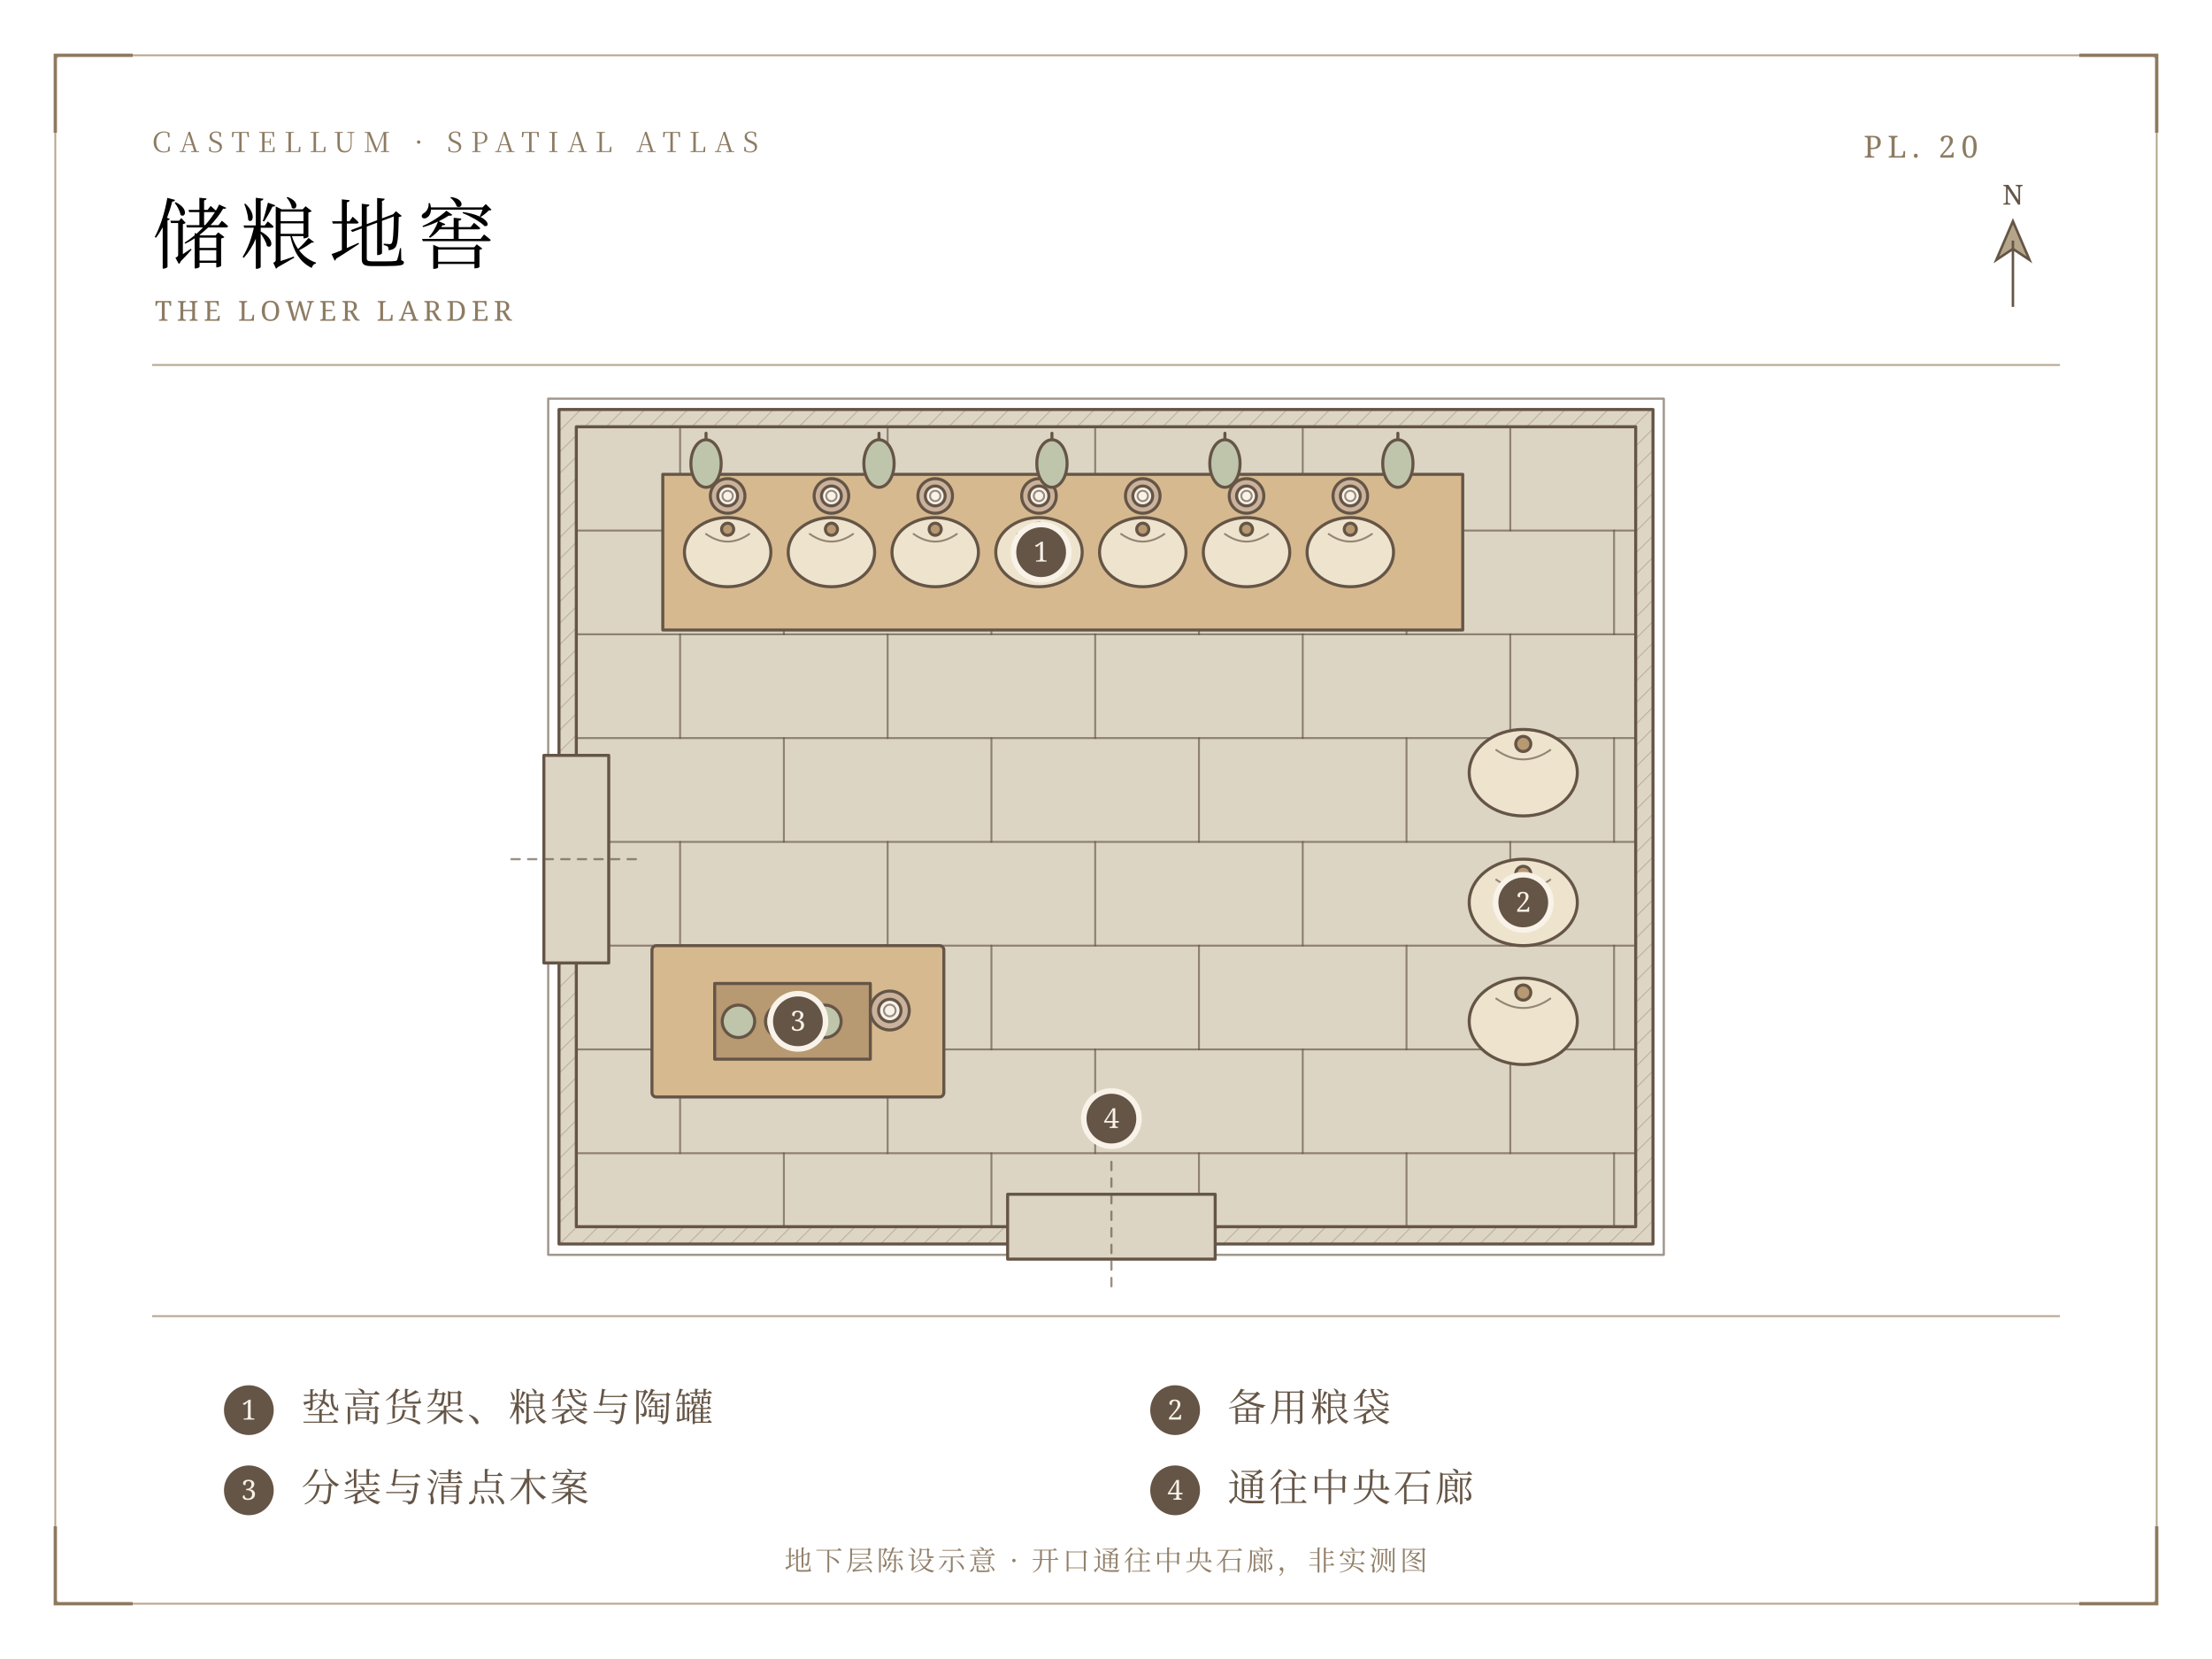
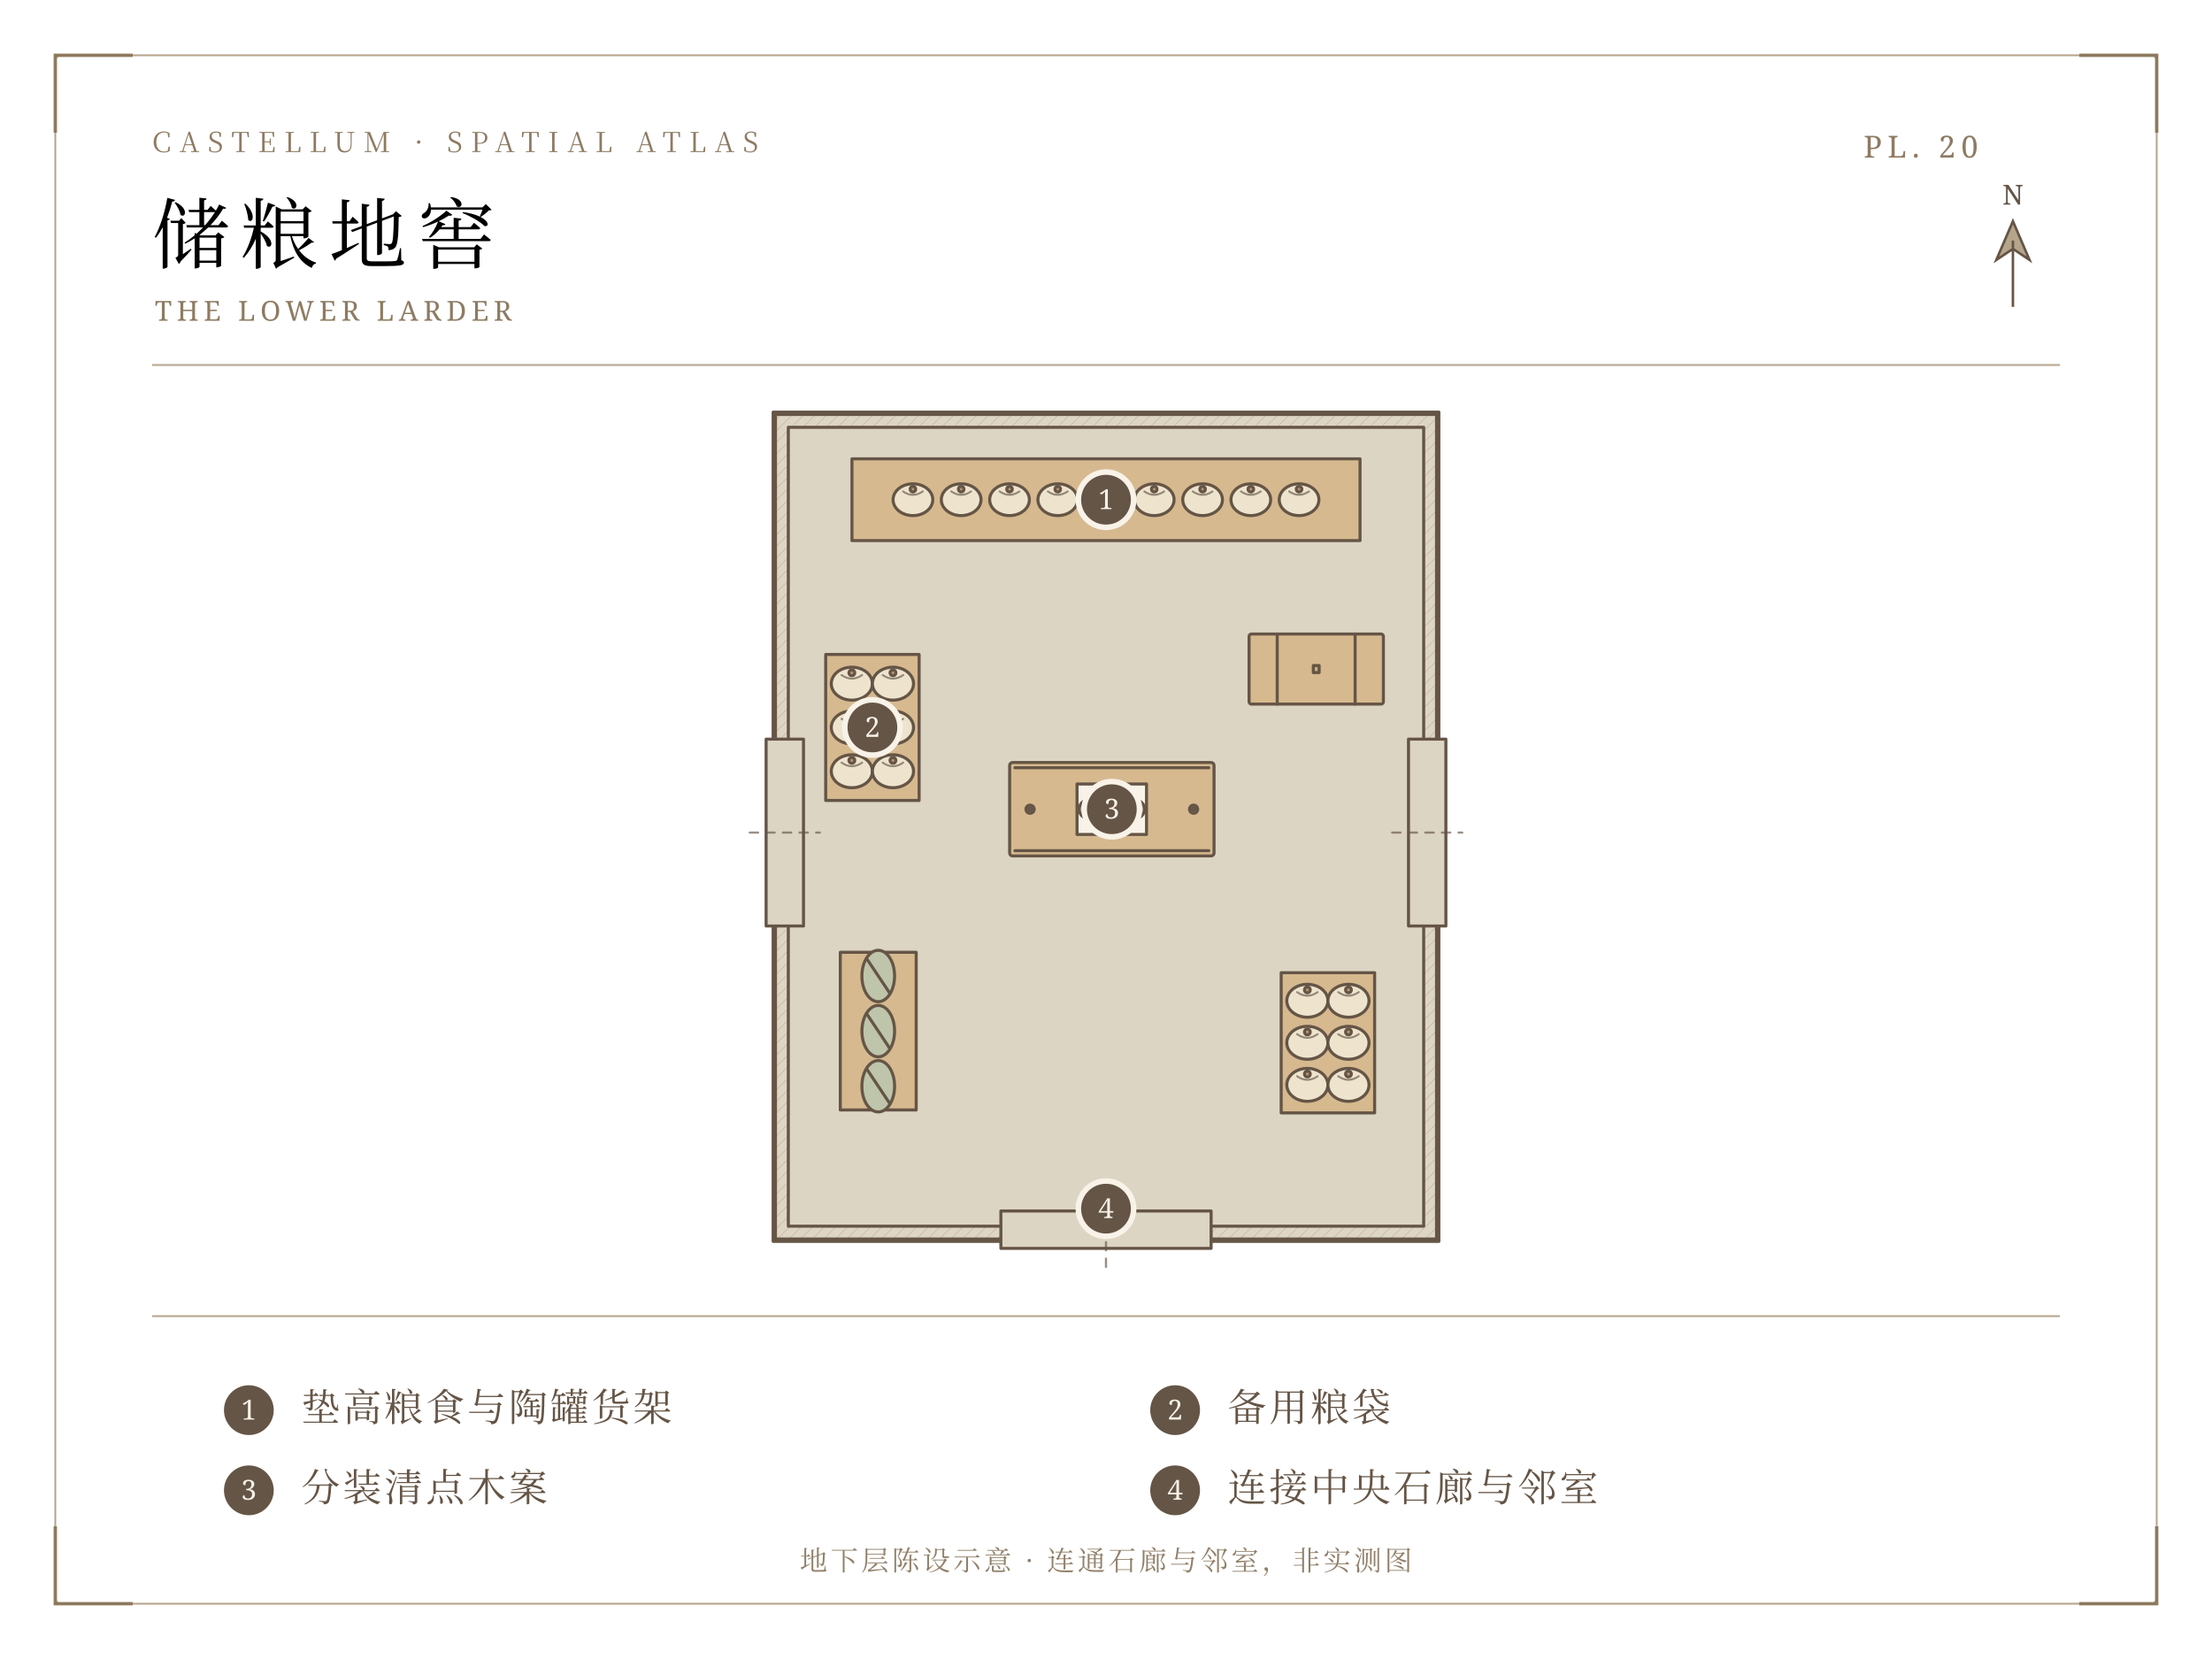
<svg xmlns="http://www.w3.org/2000/svg" width="800" height="600" viewBox="0 0 800 600" role="img" aria-labelledby="title desc">
  <defs>
    <pattern id="planks" width=".22" height=".7" patternUnits="userSpaceOnUse">
      <rect width=".22" height=".7" fill="#ede0c8" />
      <path d="M0 0V.7M0 .35H.22" fill="none" stroke="#ad9776" stroke-opacity=".23" stroke-width=".006" />
    </pattern>
    <pattern id="hatch" width=".07" height=".07" patternUnits="userSpaceOnUse" patternTransform="rotate(45)">
      <rect width=".07" height=".07" fill="#ded6c5" />
      <path d="M0 0V.07" stroke="#9e8a70" stroke-opacity=".45" stroke-width=".01" />
    </pattern>
    <pattern id="waterlines" width=".4" height=".28" patternUnits="userSpaceOnUse">
      <rect width=".4" height=".28" fill="#c8dadd" />
      <path d="M0 .2Q.1 .15 .2 .2T.4 .2" fill="none" stroke="#7f9ba2" stroke-width=".009" opacity=".5" />
    </pattern>
  </defs>
  <style>
svg{background:#f8f2e8;color:#655546;font-family:"Songti SC","Noto Serif CJK SC",STSong,serif} .drawing *{stroke:#655546;stroke-width:1.1;vector-effect:non-scaling-stroke;stroke-linecap:round;stroke-linejoin:round} .floor{fill:url(#planks)}.masonry{fill:url(#hatch)}.wood{fill:#d6b98f}.timber{fill:#b79972}.stone{fill:#dcd5c4}.paper{fill:#f8f2e8}.linen{fill:#eee4ce}.rug{fill:#c49680}.blue{fill:#b9cdd0}.sage{fill:#bec5aa}.earth{fill:#e9dfca}.soil{fill:#c8b892}.pot{fill:#cbb29c}.brass{fill:#cdb179}.coal{fill:#8d8578}.hay{fill:#ddd1a4}.water{fill:url(#waterlines)}.line,.fine,.outline,.swing,.ripple{fill:none}.fine{stroke-width:.7;opacity:.66}.outline{stroke-width:.8;opacity:.62}.swing{stroke-width:.8;stroke-dasharray:3 3;opacity:.65}.ripple{stroke:#78949a;stroke-width:1.4}.ember{stroke:#d5af86;fill:none}.boundary{stroke-width:5;fill:none;stroke:#9e8b71}.yardpath{fill:none;stroke:#f3ebd9;stroke-width:24;stroke-linecap:butt}.chain{stroke-width:1.5;stroke-dasharray:2 2}.badge{text-anchor:middle;fill:#f8f2e8;font:10px Georgia,serif}.legend{fill:#655546;font-size:14px;letter-spacing:1px}
</style>
  <rect x="20" y="20" width="760" height="560" rx="2" fill="none" stroke="#b6a48a" stroke-width=".65" />
  <path d="M20 48V20h28M752 20h28v28M20 552v28h28M752 580h28v-28" fill="none" stroke="#8e795e" stroke-width="1.2" />
  <text x="55" y="55" font-size="10" letter-spacing="3" fill="#8d7b62">CASTELLUM · SPATIAL ATLAS</text>
  <text x="55" y="95" font-size="28" letter-spacing="4">储粮地窖</text>
  <text x="56" y="116" font-family="Georgia,serif" font-size="10" letter-spacing="1.8" fill="#8d7b62">THE LOWER LARDER</text>
  <text x="674" y="57" font-family="Georgia,serif" font-size="11" letter-spacing="2" fill="#8d7b62">PL. 20</text>
  <g transform="translate(728 97)" stroke="#655546" stroke-width=".9">
    <path d="M0 -10V14M-6 -3L0 -17L6 -3L0 -7Z" fill="#b5a58a" />
    <text x="0" y="-23" text-anchor="middle" stroke="none" fill="#655546" font-family="Georgia,serif" font-size="10">N</text>
  </g>
  <path d="M55 132H745M55 476H745" stroke="#b9aa93" stroke-width=".7" />
-   <g class="drawing" transform="translate(400 299) scale(78.19149) translate(-3.15 2.45)">
-     <rect x="0.62" y="-4.38" width="5.06" height="3.86" rx="0" class="masonry" />
-     <rect x="0.7" y="-4.3" width="4.9" height="3.7" rx="0" class="stone" />
-     <rect x="0.57" y="-4.43" width="5.16" height="3.96" rx="0" class="outline" />
-     <path d="M0.7 -3.82L5.6 -3.82" class="fine" />
-     <path d="M0.7 -3.34L5.6 -3.34" class="fine" />
-     <path d="M0.7 -2.86L5.6 -2.86" class="fine" />
-     <path d="M0.7 -2.38L5.6 -2.38" class="fine" />
-     <path d="M0.7 -1.9L5.6 -1.9" class="fine" />
-     <path d="M0.7 -1.42L5.6 -1.42" class="fine" />
-     <path d="M0.7 -0.94L5.6 -0.94" class="fine" />
-     <path d="M1.18 -4.3L1.18 -3.82" class="fine" />
-     <path d="M2.14 -4.3L2.14 -3.82" class="fine" />
-     <path d="M3.1 -4.3L3.1 -3.82" class="fine" />
-     <path d="M4.06 -4.3L4.06 -3.82" class="fine" />
-     <path d="M5.02 -4.3L5.02 -3.82" class="fine" />
-     <path d="M1.66 -3.82L1.66 -3.34" class="fine" />
-     <path d="M2.62 -3.82L2.62 -3.34" class="fine" />
-     <path d="M3.58 -3.82L3.58 -3.34" class="fine" />
-     <path d="M4.54 -3.82L4.54 -3.34" class="fine" />
-     <path d="M5.5 -3.82L5.5 -3.34" class="fine" />
-     <path d="M1.18 -3.34L1.18 -2.86" class="fine" />
-     <path d="M2.14 -3.34L2.14 -2.86" class="fine" />
-     <path d="M3.1 -3.34L3.1 -2.86" class="fine" />
-     <path d="M4.06 -3.34L4.06 -2.86" class="fine" />
-     <path d="M5.02 -3.34L5.02 -2.86" class="fine" />
-     <path d="M1.66 -2.86L1.66 -2.38" class="fine" />
-     <path d="M2.62 -2.86L2.62 -2.38" class="fine" />
-     <path d="M3.58 -2.86L3.58 -2.38" class="fine" />
-     <path d="M4.54 -2.86L4.54 -2.38" class="fine" />
-     <path d="M5.5 -2.86L5.5 -2.38" class="fine" />
-     <path d="M1.18 -2.38L1.18 -1.9" class="fine" />
-     <path d="M2.14 -2.38L2.14 -1.9" class="fine" />
-     <path d="M3.1 -2.38L3.1 -1.9" class="fine" />
-     <path d="M4.06 -2.38L4.06 -1.9" class="fine" />
-     <path d="M5.02 -2.38L5.02 -1.9" class="fine" />
-     <path d="M1.66 -1.9L1.66 -1.42" class="fine" />
-     <path d="M2.62 -1.9L2.62 -1.42" class="fine" />
-     <path d="M3.58 -1.9L3.58 -1.42" class="fine" />
-     <path d="M4.54 -1.9L4.54 -1.42" class="fine" />
-     <path d="M5.5 -1.9L5.5 -1.42" class="fine" />
-     <path d="M1.18 -1.42L1.18 -0.94" class="fine" />
-     <path d="M2.14 -1.42L2.14 -0.94" class="fine" />
-     <path d="M3.1 -1.42L3.1 -0.94" class="fine" />
-     <path d="M4.06 -1.42L4.06 -0.94" class="fine" />
-     <path d="M5.02 -1.42L5.02 -0.94" class="fine" />
-     <path d="M1.66 -0.94L1.66 -0.6" class="fine" />
-     <path d="M2.62 -0.94L2.62 -0.6" class="fine" />
-     <path d="M3.58 -0.94L3.58 -0.6" class="fine" />
-     <path d="M4.54 -0.94L4.54 -0.6" class="fine" />
-     <path d="M5.5 -0.94L5.5 -0.6" class="fine" />
-     <rect x="0.55" y="-2.78" width="0.3" height="0.96" rx="0" class="stone" />
-     <path d="M0.4 -2.3L1 -2.3" class="swing" />
-     <rect x="2.695" y="-0.75" width="0.96" height="0.3" rx="0" class="stone" />
-     <path d="M3.175 -0.9L3.175 -0.3" class="swing" />
-     <rect x="1.1" y="-4.08" width="3.7" height="0.72" rx="0" class="wood" />
-     <ellipse cx="1.4" cy="-3.72" rx="0.2" ry="0.16" class="linen" />
-     <path d="M1.3 -3.804q0.1 0.07 0.2 0" class="fine" />
-     <circle cx="1.4" cy="-3.826" r="0.028" class="timber" />
-     <circle cx="1.4" cy="-3.98" r="0.08" class="pot" />
-     <circle cx="1.4" cy="-3.98" r="0.046" class="paper" />
-     <circle cx="1.4" cy="-3.98" r="0.024" class="fine" />
-     <ellipse cx="1.88" cy="-3.72" rx="0.2" ry="0.16" class="linen" />
-     <path d="M1.78 -3.804q0.1 0.07 0.2 0" class="fine" />
-     <circle cx="1.88" cy="-3.826" r="0.028" class="timber" />
-     <circle cx="1.88" cy="-3.98" r="0.08" class="pot" />
-     <circle cx="1.88" cy="-3.98" r="0.046" class="paper" />
-     <circle cx="1.88" cy="-3.98" r="0.024" class="fine" />
-     <ellipse cx="2.36" cy="-3.72" rx="0.2" ry="0.16" class="linen" />
-     <path d="M2.26 -3.804q0.1 0.07 0.2 0" class="fine" />
-     <circle cx="2.36" cy="-3.826" r="0.028" class="timber" />
-     <circle cx="2.36" cy="-3.98" r="0.08" class="pot" />
-     <circle cx="2.36" cy="-3.98" r="0.046" class="paper" />
-     <circle cx="2.36" cy="-3.98" r="0.024" class="fine" />
-     <ellipse cx="2.84" cy="-3.72" rx="0.2" ry="0.16" class="linen" />
-     <path d="M2.74 -3.804q0.1 0.07 0.2 0" class="fine" />
-     <circle cx="2.84" cy="-3.826" r="0.028" class="timber" />
-     <circle cx="2.84" cy="-3.98" r="0.08" class="pot" />
-     <circle cx="2.84" cy="-3.98" r="0.046" class="paper" />
-     <circle cx="2.84" cy="-3.98" r="0.024" class="fine" />
-     <ellipse cx="3.32" cy="-3.72" rx="0.2" ry="0.16" class="linen" />
-     <path d="M3.22 -3.804q0.1 0.07 0.2 0" class="fine" />
-     <circle cx="3.32" cy="-3.826" r="0.028" class="timber" />
-     <circle cx="3.32" cy="-3.98" r="0.08" class="pot" />
-     <circle cx="3.32" cy="-3.98" r="0.046" class="paper" />
-     <circle cx="3.32" cy="-3.98" r="0.024" class="fine" />
-     <ellipse cx="3.8" cy="-3.72" rx="0.2" ry="0.16" class="linen" />
-     <path d="M3.7 -3.804q0.1 0.07 0.2 0" class="fine" />
-     <circle cx="3.8" cy="-3.826" r="0.028" class="timber" />
-     <circle cx="3.8" cy="-3.98" r="0.08" class="pot" />
-     <circle cx="3.8" cy="-3.98" r="0.046" class="paper" />
-     <circle cx="3.8" cy="-3.98" r="0.024" class="fine" />
-     <ellipse cx="4.28" cy="-3.72" rx="0.2" ry="0.16" class="linen" />
-     <path d="M4.18 -3.804q0.1 0.07 0.2 0" class="fine" />
-     <circle cx="4.28" cy="-3.826" r="0.028" class="timber" />
-     <circle cx="4.28" cy="-3.98" r="0.08" class="pot" />
-     <circle cx="4.28" cy="-3.98" r="0.046" class="paper" />
-     <circle cx="4.28" cy="-3.98" r="0.024" class="fine" />
-     <ellipse cx="5.08" cy="-2.7" rx="0.25" ry="0.2" class="linen" />
-     <path d="M4.955 -2.805q0.125 0.087 0.25 0" class="fine" />
-     <circle cx="5.08" cy="-2.833" r="0.035" class="timber" />
-     <ellipse cx="5.08" cy="-2.1" rx="0.25" ry="0.2" class="linen" />
-     <path d="M4.955 -2.205q0.125 0.087 0.25 0" class="fine" />
-     <circle cx="5.08" cy="-2.232" r="0.035" class="timber" />
-     <ellipse cx="5.08" cy="-1.55" rx="0.25" ry="0.2" class="linen" />
-     <path d="M4.955 -1.655q0.125 0.087 0.25 0" class="fine" />
-     <circle cx="5.08" cy="-1.683" r="0.035" class="timber" />
-     <rect x="1.05" y="-1.9" width="1.35" height="0.7" rx="0.02" class="wood" />
-     <rect x="1.34" y="-1.725" width="0.72" height="0.35" rx="0" class="timber" />
-     <circle cx="1.45" cy="-1.55" r="0.075" class="sage" />
-     <circle cx="1.65" cy="-1.55" r="0.075" class="sage" />
-     <circle cx="1.85" cy="-1.55" r="0.075" class="sage" />
-     <circle cx="2.15" cy="-1.6" r="0.09" class="pot" />
-     <circle cx="2.15" cy="-1.6" r="0.052" class="paper" />
-     <circle cx="2.15" cy="-1.6" r="0.027" class="fine" />
-     <path d="M1.3 -4.27L1.3 -4.12" class="line" />
-     <ellipse cx="1.3" cy="-4.13" rx="0.07" ry="0.11" class="sage" />
-     <path d="M2.1 -4.27L2.1 -4.12" class="line" />
-     <ellipse cx="2.1" cy="-4.13" rx="0.07" ry="0.11" class="sage" />
-     <path d="M2.9 -4.27L2.9 -4.12" class="line" />
-     <ellipse cx="2.9" cy="-4.13" rx="0.07" ry="0.11" class="sage" />
-     <path d="M3.7 -4.27L3.7 -4.12" class="line" />
-     <ellipse cx="3.7" cy="-4.13" rx="0.07" ry="0.11" class="sage" />
-     <path d="M4.5 -4.27L4.5 -4.12" class="line" />
-     <ellipse cx="4.5" cy="-4.13" rx="0.07" ry="0.11" class="sage" />
+   <g class="drawing" transform="translate(400 299) scale(42.24138) translate(-2.75 4.55)">
+     <rect x="-0.1" y="-8.1" width="5.7" height="7.1" rx="0" class="masonry" />
+     <rect x="0" y="-8" width="5.5" height="6.9" rx="0" class="stone" />
+     <rect x="-0.08" y="-8.08" width="5.66" height="7.06" rx="0" class="masonry" />
+     <rect x="0.03" y="-7.97" width="5.44" height="6.84" rx="0" class="stone" />
+     <rect x="1.85" y="-1.26" width="1.8" height="0.32" rx="0" class="stone" />
+     <path d="M2.75 -1.42L2.75 -0.78" class="swing" />
+     <rect x="-0.16" y="-5.3" width="0.32" height="1.6" rx="0" class="stone" />
+     <path d="M-0.3 -4.5L0.3 -4.5" class="swing" />
+     <rect x="5.34" y="-5.3" width="0.32" height="1.6" rx="0" class="stone" />
+     <path d="M5.2 -4.5L5.8 -4.5" class="swing" />
+     <rect x="0.575" y="-7.7" width="4.35" height="0.7" rx="0" class="wood" />
+     <ellipse cx="1.097" cy="-7.35" rx="0.17" ry="0.136" class="linen" />
+     <path d="M1.012 -7.421q0.085 0.059 0.17 0" class="fine" />
+     <circle cx="1.097" cy="-7.44" r="0.024" class="timber" />
+     <ellipse cx="1.51" cy="-7.35" rx="0.17" ry="0.136" class="linen" />
+     <path d="M1.425 -7.421q0.085 0.059 0.17 0" class="fine" />
+     <circle cx="1.51" cy="-7.44" r="0.024" class="timber" />
+     <ellipse cx="1.924" cy="-7.35" rx="0.17" ry="0.136" class="linen" />
+     <path d="M1.839 -7.421q0.085 0.059 0.17 0" class="fine" />
+     <circle cx="1.924" cy="-7.44" r="0.024" class="timber" />
+     <ellipse cx="2.337" cy="-7.35" rx="0.17" ry="0.136" class="linen" />
+     <path d="M2.252 -7.421q0.085 0.059 0.17 0" class="fine" />
+     <circle cx="2.337" cy="-7.44" r="0.024" class="timber" />
+     <ellipse cx="2.75" cy="-7.35" rx="0.17" ry="0.136" class="linen" />
+     <path d="M2.665 -7.421q0.085 0.059 0.17 0" class="fine" />
+     <circle cx="2.75" cy="-7.44" r="0.024" class="timber" />
+     <ellipse cx="3.163" cy="-7.35" rx="0.17" ry="0.136" class="linen" />
+     <path d="M3.078 -7.421q0.085 0.059 0.17 0" class="fine" />
+     <circle cx="3.163" cy="-7.44" r="0.024" class="timber" />
+     <ellipse cx="3.577" cy="-7.35" rx="0.17" ry="0.136" class="linen" />
+     <path d="M3.492 -7.421q0.085 0.059 0.17 0" class="fine" />
+     <circle cx="3.577" cy="-7.44" r="0.024" class="timber" />
+     <ellipse cx="3.99" cy="-7.35" rx="0.17" ry="0.136" class="linen" />
+     <path d="M3.905 -7.421q0.085 0.059 0.17 0" class="fine" />
+     <circle cx="3.99" cy="-7.44" r="0.024" class="timber" />
+     <ellipse cx="4.403" cy="-7.35" rx="0.17" ry="0.136" class="linen" />
+     <path d="M4.318 -7.421q0.085 0.059 0.17 0" class="fine" />
+     <circle cx="4.403" cy="-7.44" r="0.024" class="timber" />
+     <rect x="0.35" y="-6.025" width="0.8" height="1.25" rx="0" class="wood" />
+     <ellipse cx="0.574" cy="-5.775" rx="0.176" ry="0.141" class="linen" />
+     <path d="M0.486 -5.849q0.088 0.062 0.176 0" class="fine" />
+     <circle cx="0.574" cy="-5.868" r="0.025" class="timber" />
+     <ellipse cx="0.926" cy="-5.775" rx="0.176" ry="0.141" class="linen" />
+     <path d="M0.838 -5.849q0.088 0.062 0.176 0" class="fine" />
+     <circle cx="0.926" cy="-5.868" r="0.025" class="timber" />
+     <ellipse cx="0.574" cy="-5.4" rx="0.176" ry="0.141" class="linen" />
+     <path d="M0.486 -5.474q0.088 0.062 0.176 0" class="fine" />
+     <circle cx="0.574" cy="-5.493" r="0.025" class="timber" />
+     <ellipse cx="0.926" cy="-5.4" rx="0.176" ry="0.141" class="linen" />
+     <path d="M0.838 -5.474q0.088 0.062 0.176 0" class="fine" />
+     <circle cx="0.926" cy="-5.493" r="0.025" class="timber" />
+     <ellipse cx="0.574" cy="-5.025" rx="0.176" ry="0.141" class="linen" />
+     <path d="M0.486 -5.099q0.088 0.062 0.176 0" class="fine" />
+     <circle cx="0.574" cy="-5.118" r="0.025" class="timber" />
+     <ellipse cx="0.926" cy="-5.025" rx="0.176" ry="0.141" class="linen" />
+     <path d="M0.838 -5.099q0.088 0.062 0.176 0" class="fine" />
+     <circle cx="0.926" cy="-5.118" r="0.025" class="timber" />
+     <rect x="4.25" y="-3.3" width="0.8" height="1.2" rx="0" class="wood" />
+     <ellipse cx="4.474" cy="-3.06" rx="0.176" ry="0.141" class="linen" />
+     <path d="M4.386 -3.134q0.088 0.062 0.176 0" class="fine" />
+     <circle cx="4.474" cy="-3.153" r="0.025" class="timber" />
+     <ellipse cx="4.826" cy="-3.06" rx="0.176" ry="0.141" class="linen" />
+     <path d="M4.738 -3.134q0.088 0.062 0.176 0" class="fine" />
+     <circle cx="4.826" cy="-3.153" r="0.025" class="timber" />
+     <ellipse cx="4.474" cy="-2.7" rx="0.176" ry="0.141" class="linen" />
+     <path d="M4.386 -2.774q0.088 0.062 0.176 0" class="fine" />
+     <circle cx="4.474" cy="-2.793" r="0.025" class="timber" />
+     <ellipse cx="4.826" cy="-2.7" rx="0.176" ry="0.141" class="linen" />
+     <path d="M4.738 -2.774q0.088 0.062 0.176 0" class="fine" />
+     <circle cx="4.826" cy="-2.793" r="0.025" class="timber" />
+     <ellipse cx="4.474" cy="-2.34" rx="0.176" ry="0.141" class="linen" />
+     <path d="M4.386 -2.414q0.088 0.062 0.176 0" class="fine" />
+     <circle cx="4.474" cy="-2.433" r="0.025" class="timber" />
+     <ellipse cx="4.826" cy="-2.34" rx="0.176" ry="0.141" class="linen" />
+     <path d="M4.738 -2.414q0.088 0.062 0.176 0" class="fine" />
+     <circle cx="4.826" cy="-2.433" r="0.025" class="timber" />
+     <rect x="1.925" y="-5.1" width="1.75" height="0.8" rx="0.025" class="wood" />
+     <path d="M1.97 -5.055L3.63 -5.055" class="line" />
+     <path d="M1.97 -4.345L3.63 -4.345" class="line" />
+     <rect x="2.502" y="-4.916" width="0.595" height="0.432" rx="0" class="paper" />
+     <path d="M2.555 -4.7q0.14 -0.16 0.21 0t0.21 0" class="fine" />
+     <circle cx="2.1" cy="-4.7" r="0.035" class="brass" />
+     <circle cx="2.1" cy="-4.7" r="0.011" class="paper" />
+     <circle cx="3.5" cy="-4.7" r="0.035" class="brass" />
+     <circle cx="3.5" cy="-4.7" r="0.011" class="paper" />
+     <circle cx="2.6" cy="-4.7" r="0.08" class="sage" />
+     <circle cx="2.8" cy="-4.7" r="0.08" class="sage" />
+     <circle cx="3" cy="-4.7" r="0.08" class="sage" />
+     <rect x="0.475" y="-3.475" width="0.65" height="1.35" rx="0" class="wood" />
+     <ellipse cx="0.8" cy="-3.272" rx="0.14" ry="0.22" class="sage" />
+     <path d="M0.7 -3.422L0.9 -3.123" class="line" />
+     <ellipse cx="0.8" cy="-2.8" rx="0.14" ry="0.22" class="sage" />
+     <path d="M0.7 -2.95L0.9 -2.65" class="line" />
+     <ellipse cx="0.8" cy="-2.328" rx="0.14" ry="0.22" class="sage" />
+     <path d="M0.7 -2.478L0.9 -2.178" class="line" />
+     <rect x="3.975" y="-6.2" width="1.15" height="0.6" rx="0.02" class="wood" />
+     <path d="M4.216 -6.2L4.216 -5.6" class="line" />
+     <path d="M4.883 -6.2L4.883 -5.6" class="line" />
+     <rect x="4.525" y="-5.93" width="0.05" height="0.06" rx="0" class="brass" />
  </g>
-   <g transform="translate(376.5426 199.6968)">
+   <g transform="translate(400 180.7241)">
    <circle r="10" fill="#655546" stroke="#f8f2e8" stroke-width="2" />
    <text class="badge" y="3.4">1</text>
  </g>
-   <g transform="translate(550.9096 326.367)">
+   <g transform="translate(315.5172 263.0948)">
    <circle r="10" fill="#655546" stroke="#f8f2e8" stroke-width="2" />
    <text class="badge" y="3.4">2</text>
  </g>
-   <g transform="translate(288.5771 369.3723)">
+   <g transform="translate(402.1121 292.6638)">
    <circle r="10" fill="#655546" stroke="#f8f2e8" stroke-width="2" />
    <text class="badge" y="3.4">3</text>
  </g>
-   <g transform="translate(401.9548 404.5585)">
+   <g transform="translate(400 437.1293)">
    <circle r="10" fill="#655546" stroke="#f8f2e8" stroke-width="2" />
    <text class="badge" y="3.4">4</text>
  </g>
  <g transform="translate(90 510)">
    <circle r="9" fill="#655546" />
    <text class="badge" y="3.4">1</text>
-     <text class="legend" x="19" y="4">垫高货架、粮袋与陶罐</text>
+     <text class="legend" x="19" y="4">垫高粮食与陶罐货架</text>
  </g>
  <g transform="translate(425 510)">
    <circle r="9" fill="#655546" />
    <text class="badge" y="3.4">2</text>
    <text class="legend" x="19" y="4">备用粮袋</text>
  </g>
  <g transform="translate(90 539)">
    <circle r="9" fill="#655546" />
    <text class="badge" y="3.4">3</text>
-     <text class="legend" x="19" y="4">分装与清点木案</text>
+     <text class="legend" x="19" y="4">分装清点木案</text>
  </g>
  <g transform="translate(425 539)">
    <circle r="9" fill="#655546" />
    <text class="badge" y="3.4">4</text>
-     <text class="legend" x="19" y="4">通往中央石廊</text>
+     <text class="legend" x="19" y="4">连接中央石廊与邻室</text>
  </g>
-   <text x="400" y="568" text-anchor="middle" font-size="10" letter-spacing="1.1" fill="#91806a">地下层陈设示意 · 开口通往中央石廊，非实测图</text>
+   <text x="400" y="568" text-anchor="middle" font-size="10" letter-spacing="1.1" fill="#91806a">地下层陈设示意 · 连通石廊与邻室，非实测图</text>
</svg>
